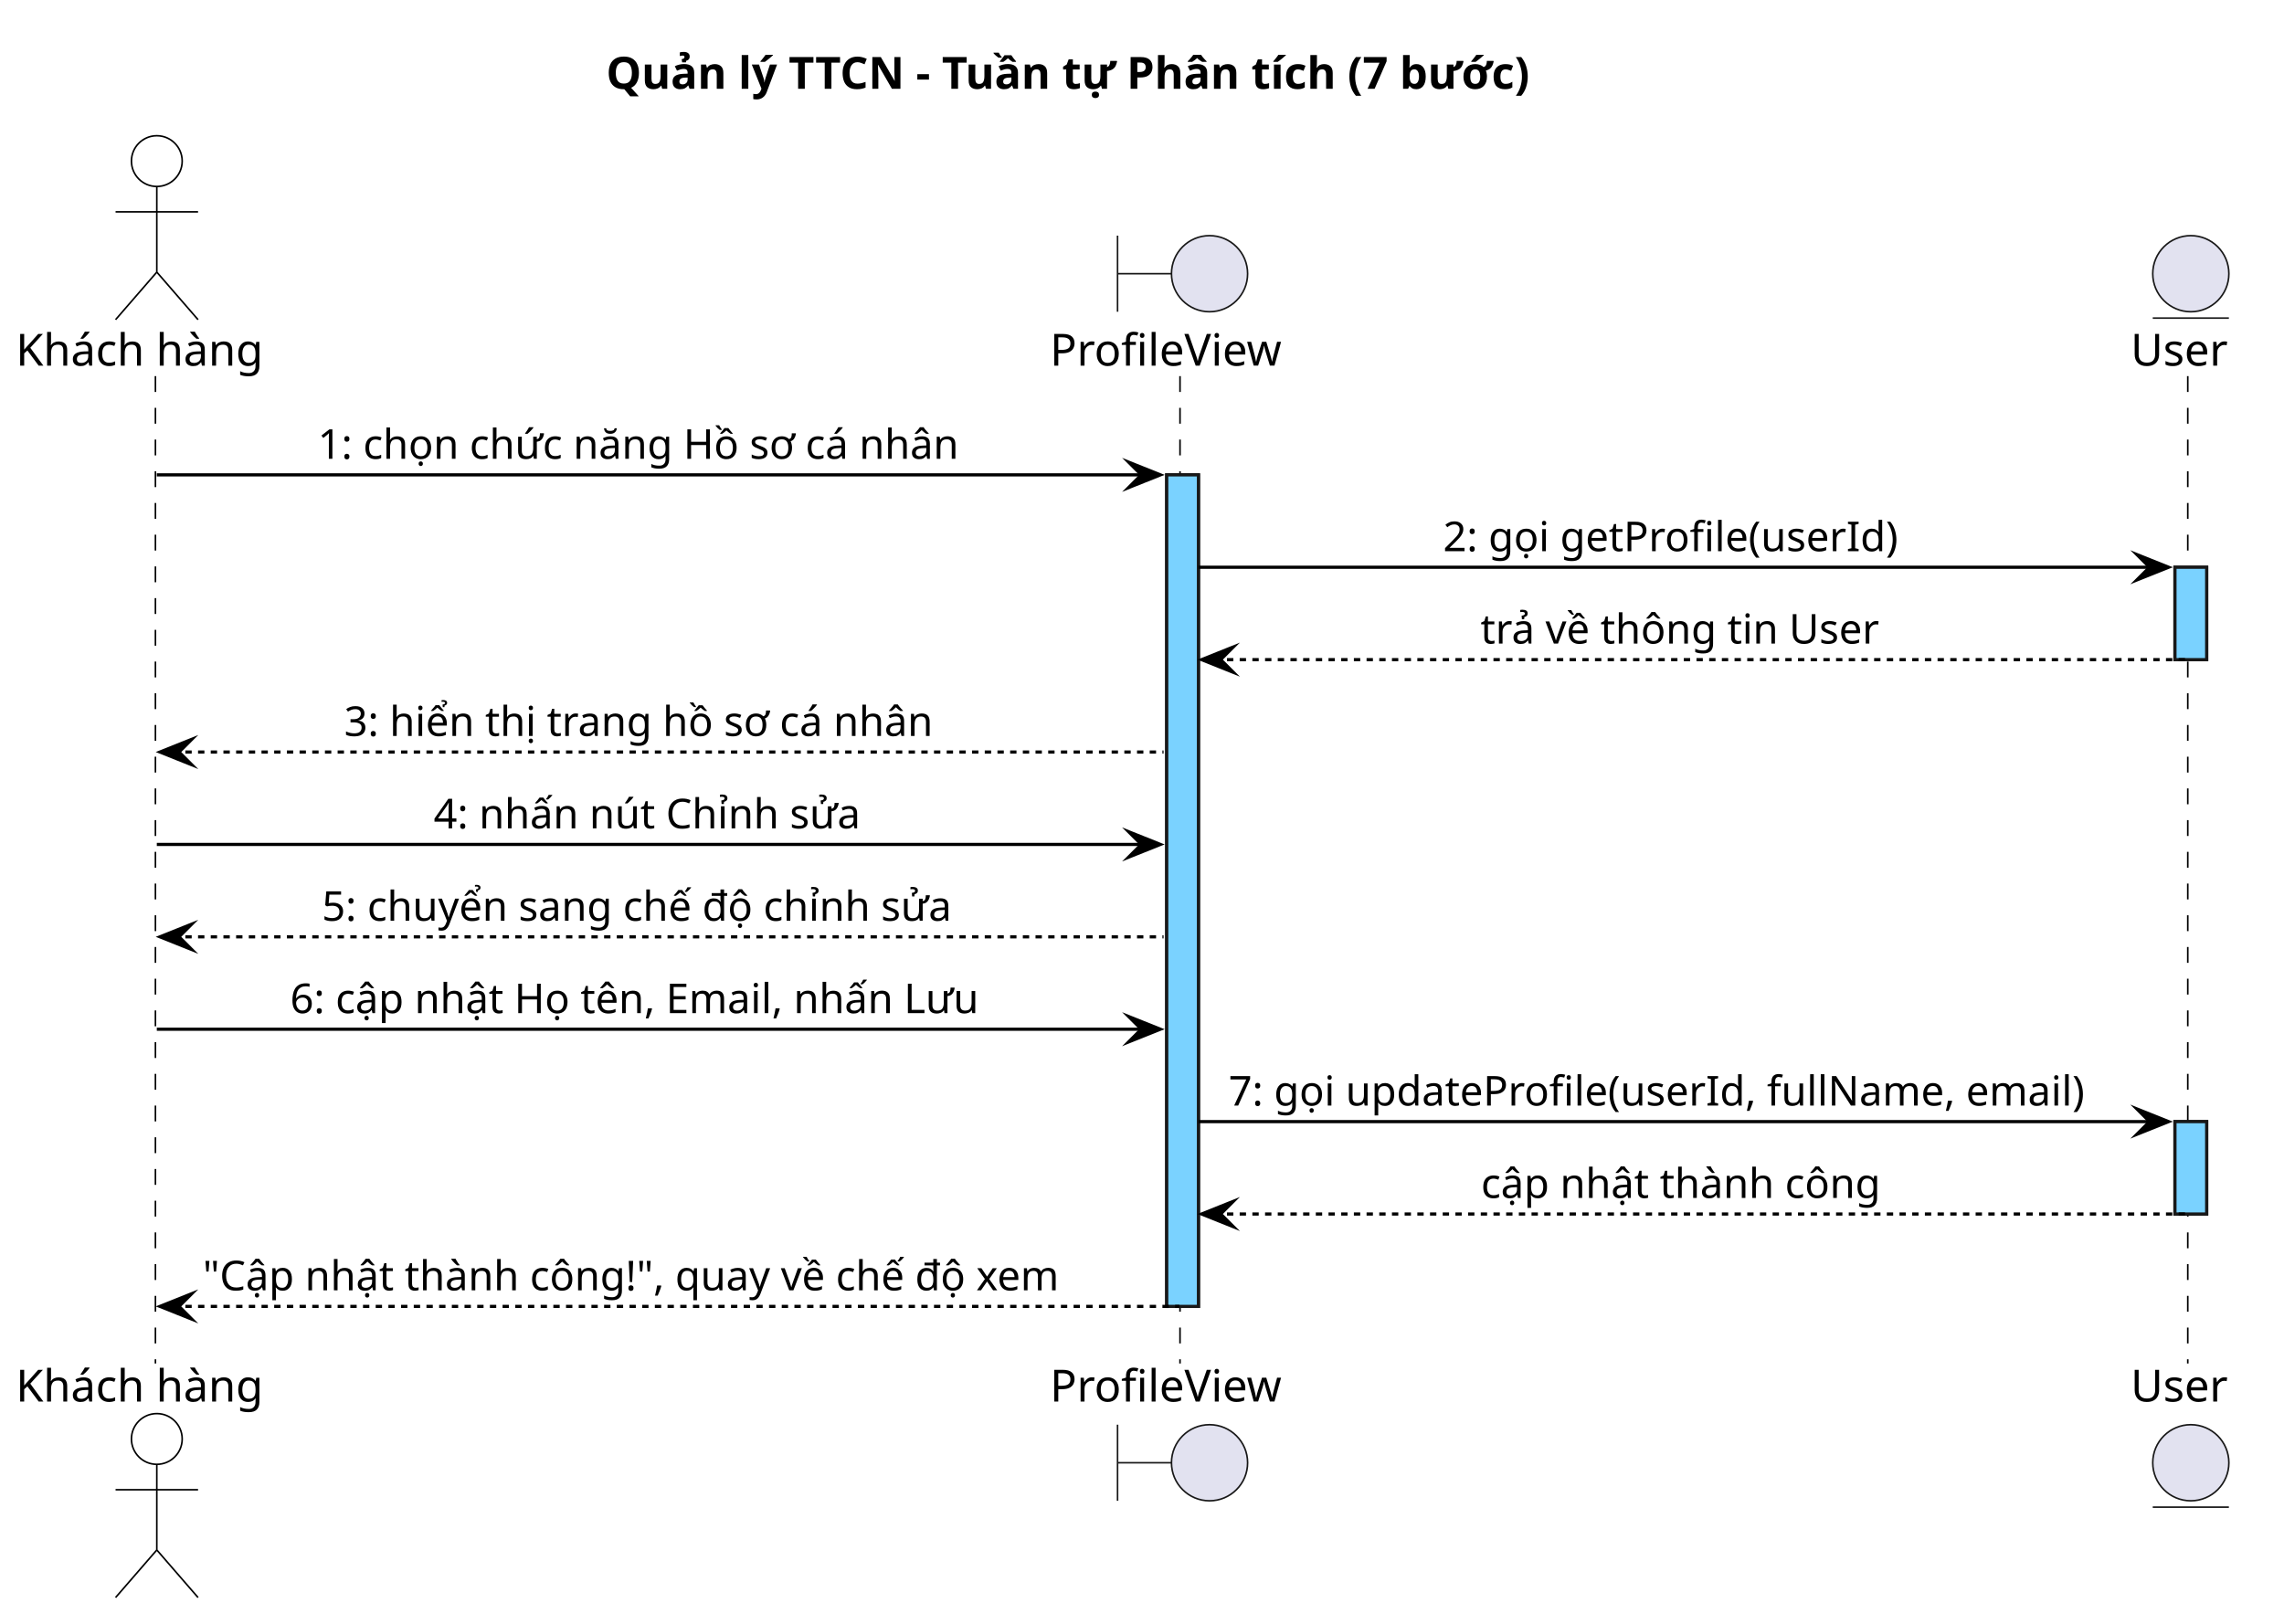
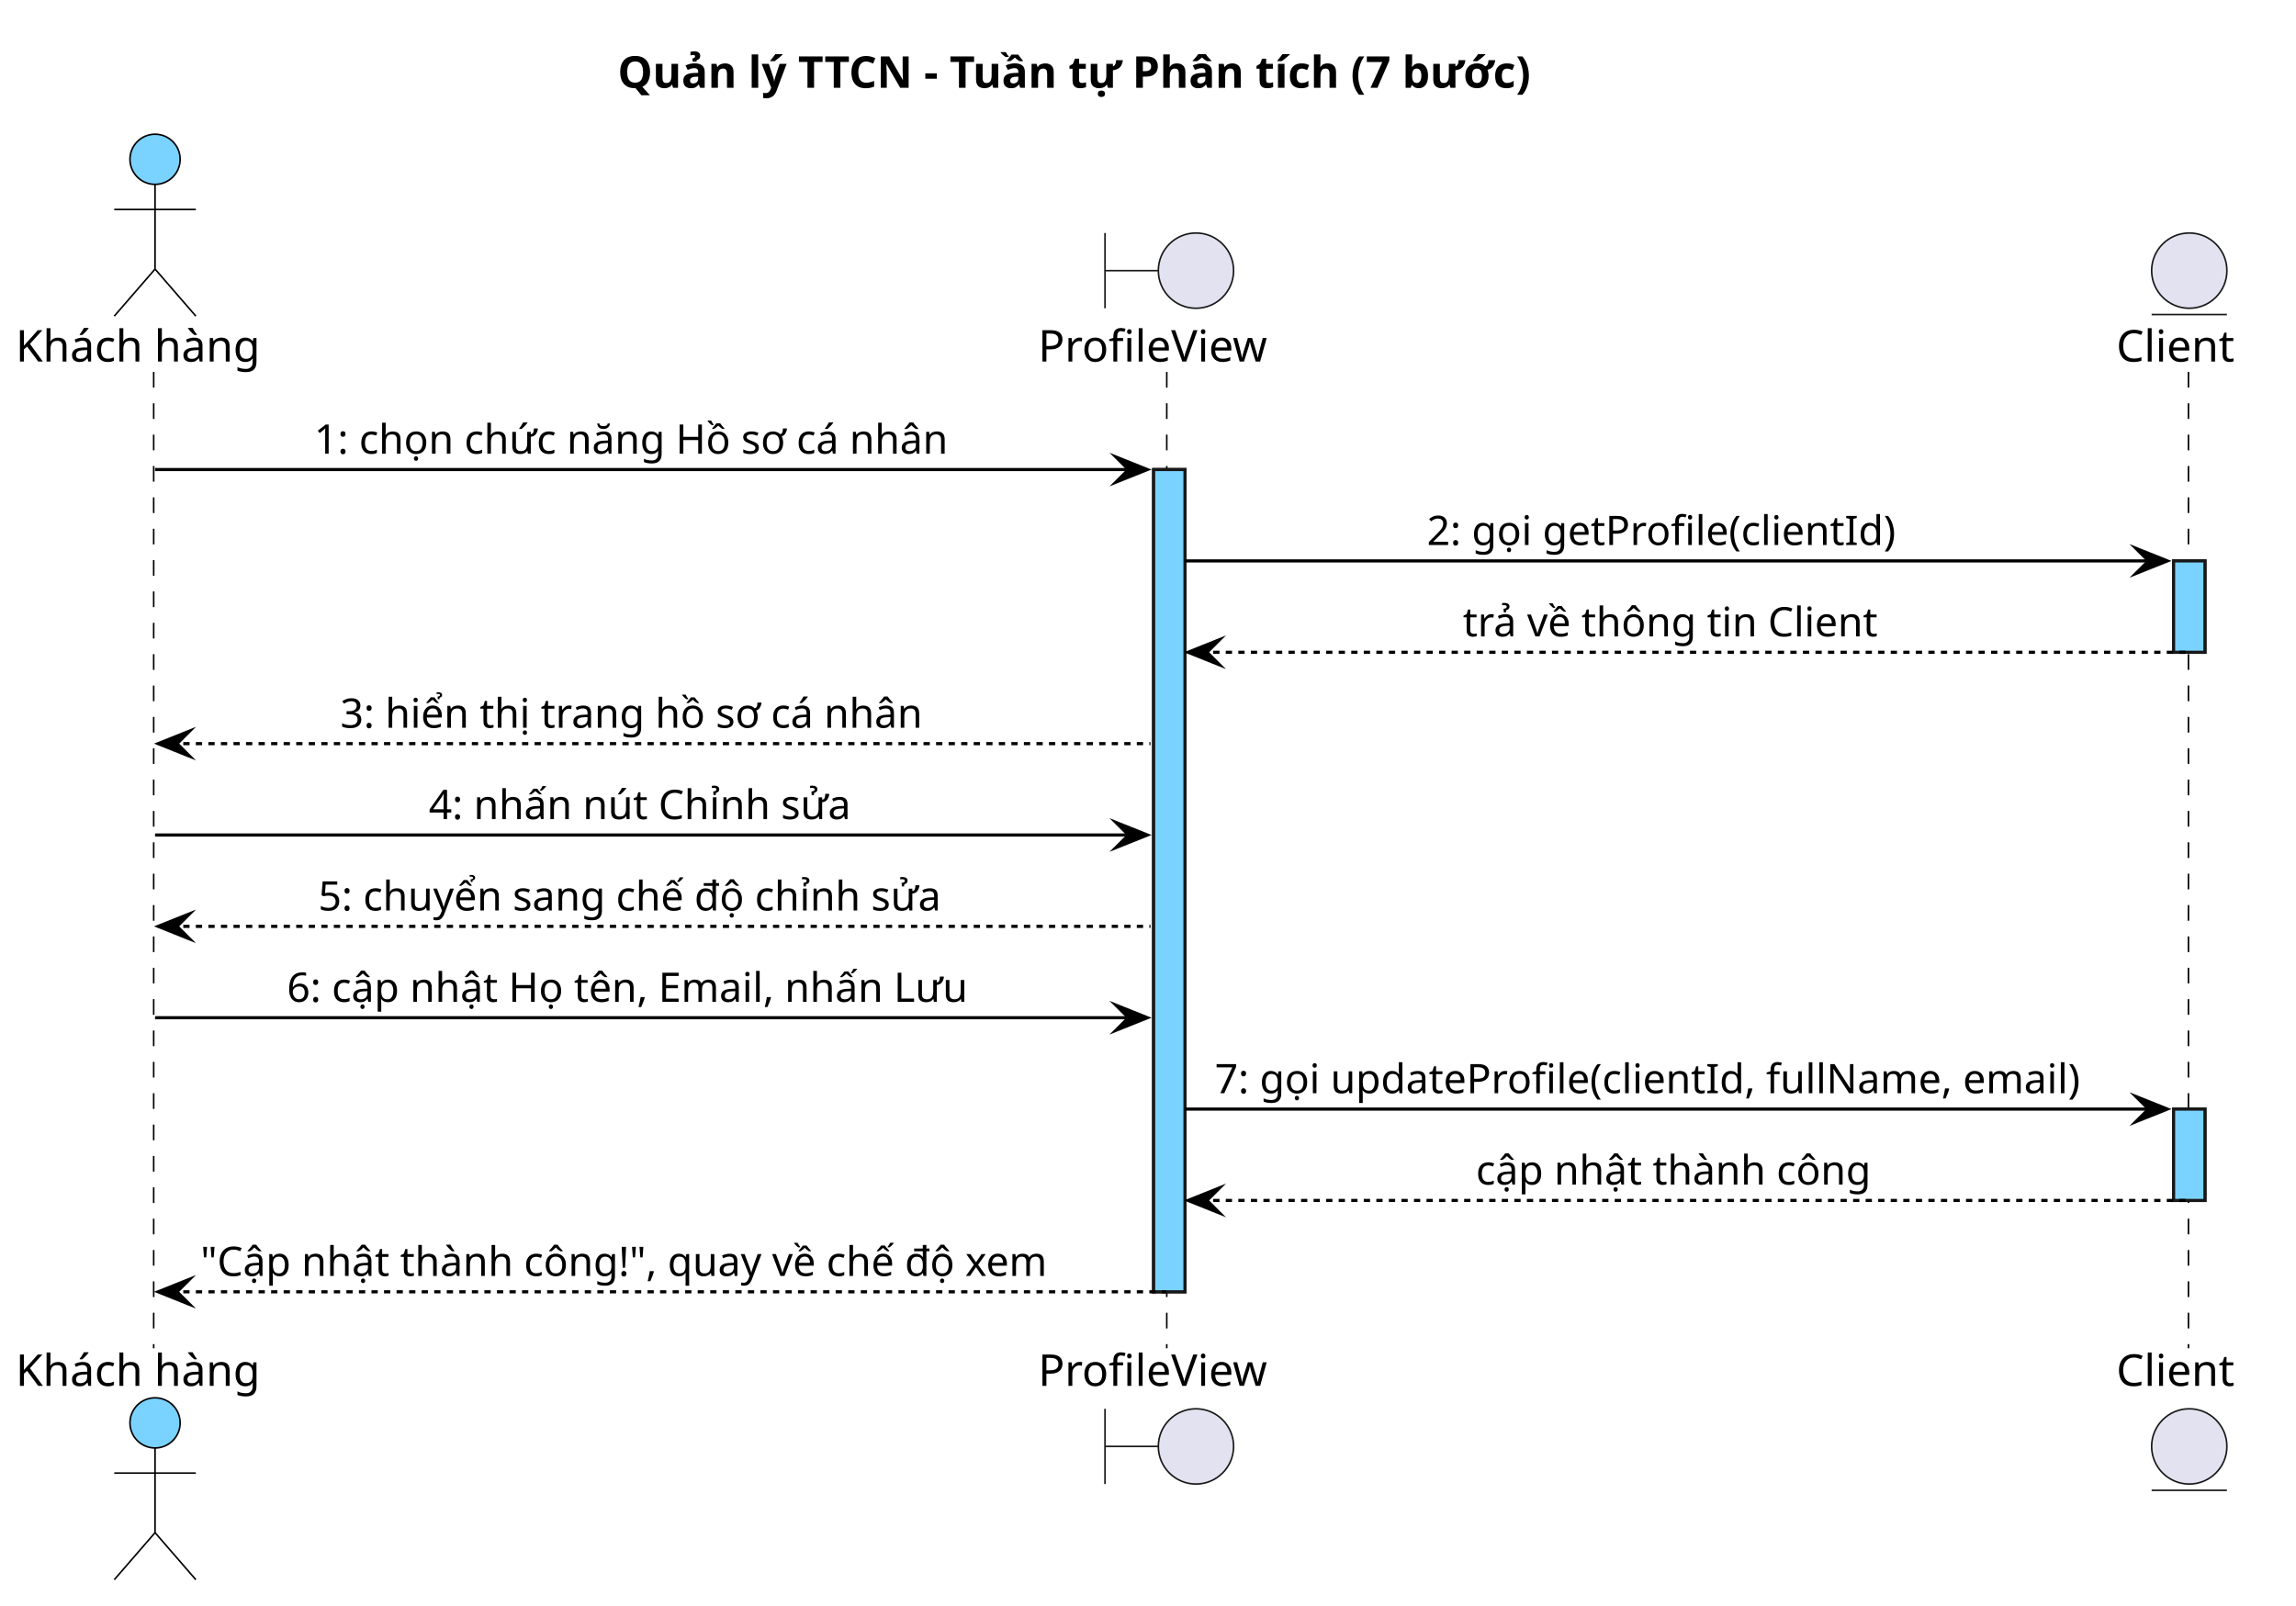
- <svg xmlns="http://www.w3.org/2000/svg" contentStyleType="text/css" data-diagram-type="SEQUENCE" height="512px" preserveAspectRatio="none" style="width:720px;height:512px;background:#FFFFFF;" version="1.1" viewBox="0 0 720 512" width="720px" zoomAndPan="magnify">
+ <svg xmlns="http://www.w3.org/2000/svg" contentStyleType="text/css" data-diagram-type="SEQUENCE" height="512px" preserveAspectRatio="none" style="width:732px;height:512px;background:#FFFFFF;" version="1.1" viewBox="0 0 732 512" width="732px" zoomAndPan="magnify">
  <defs />
  <g>
    <g class="title" data-source-line="21">
-       <text fill="#000000" font-family="sans-serif" font-size="14" font-weight="700" lengthAdjust="spacing" textLength="331.406" x="191.086" y="27.995">Quản lý TTCN - Tuần tự Phân tích (7 bước)</text>
+       <text fill="#000000" font-family="sans-serif" font-size="14" font-weight="700" lengthAdjust="spacing" textLength="331.406" x="196.917" y="27.995">Quản lý TTCN - Tuần tự Phân tích (7 bước)</text>
    </g>
    <g>
      <rect fill="#7AD2FF" height="262.195" style="stroke:#181818;stroke-width:1;" width="10" x="367.793" y="149.727" />
    </g>
    <g>
-       <rect fill="#7AD2FF" height="29.133" style="stroke:#181818;stroke-width:1;" width="10" x="685.624" y="178.859" />
+       <rect fill="#7AD2FF" height="29.133" style="stroke:#181818;stroke-width:1;" width="10" x="692.974" y="178.859" />
    </g>
    <g>
-       <rect fill="#7AD2FF" height="29.133" style="stroke:#181818;stroke-width:1;" width="10" x="685.624" y="353.656" />
+       <rect fill="#7AD2FF" height="29.133" style="stroke:#181818;stroke-width:1;" width="10" x="692.974" y="353.656" />
    </g>
    <g class="participant-lifeline" data-entity-uid="part1" data-qualified-name="Actor" data-source-line="23" id="part1-lifeline">
      <g>
        <rect fill="#000000" fill-opacity="0" height="311.328" width="8" x="45.433" y="118.594" />
        <line style="stroke:#000000;stroke-width:0.5;stroke-dasharray:5,5;" x1="49" x2="49" y1="118.594" y2="429.922" />
      </g>
    </g>
    <g class="participant-lifeline" data-entity-uid="part2" data-qualified-name="B1" data-source-line="24" id="part2-lifeline">
      <g>
        <rect fill="#000000" fill-opacity="0" height="311.328" width="8" x="368.793" y="118.594" />
        <line style="stroke:#000000;stroke-width:0.5;stroke-dasharray:5,5;" x1="371.985" x2="371.985" y1="118.594" y2="429.922" />
      </g>
    </g>
    <g class="participant-lifeline" data-entity-uid="part3" data-qualified-name="E1" data-source-line="25" id="part3-lifeline">
      <g>
-         <rect fill="#000000" fill-opacity="0" height="311.328" width="8" x="686.624" y="118.594" />
-         <line style="stroke:#000000;stroke-width:0.5;stroke-dasharray:5,5;" x1="689.668" x2="689.668" y1="118.594" y2="429.922" />
+         <rect fill="#000000" fill-opacity="0" height="311.328" width="8" x="693.974" y="118.594" />
+         <line style="stroke:#000000;stroke-width:0.5;stroke-dasharray:5,5;" x1="697.709" x2="697.709" y1="118.594" y2="429.922" />
      </g>
    </g>
    <g class="participant participant-head" data-entity-uid="part1" data-qualified-name="Actor" data-source-line="23" id="part1-head">
      <text fill="#000000" font-family="sans-serif" font-size="14" lengthAdjust="spacing" textLength="82.865" x="5" y="115.292">Khách hàng</text>
-       <ellipse cx="49.433" cy="50.797" fill="none" rx="8" ry="8" style="stroke:#000000;stroke-width:0.5;" />
+       <ellipse cx="49.433" cy="50.797" fill="#7AD2FF" rx="8" ry="8" style="stroke:#000000;stroke-width:0.5;" />
      <path d="M49.433,58.797 L49.433,85.797 M36.433,66.797 L62.433,66.797 M49.433,85.797 L36.433,100.797 M49.433,85.797 L62.433,100.797" fill="none" style="stroke:#000000;stroke-width:0.5;" />
    </g>
    <g class="participant participant-tail" data-entity-uid="part1" data-qualified-name="Actor" data-source-line="23" id="part1-tail">
      <text fill="#000000" font-family="sans-serif" font-size="14" lengthAdjust="spacing" textLength="82.865" x="5" y="441.917">Khách hàng</text>
-       <ellipse cx="49.433" cy="453.719" fill="none" rx="8" ry="8" style="stroke:#000000;stroke-width:0.5;" />
+       <ellipse cx="49.433" cy="453.719" fill="#7AD2FF" rx="8" ry="8" style="stroke:#000000;stroke-width:0.5;" />
      <path d="M49.433,461.719 L49.433,488.719 M36.433,469.719 L62.433,469.719 M49.433,488.719 L36.433,503.719 M49.433,488.719 L62.433,503.719" fill="none" style="stroke:#000000;stroke-width:0.5;" />
    </g>
    <g class="participant participant-head" data-entity-uid="part2" data-qualified-name="B1" data-source-line="24" id="part2-head">
      <text fill="#000000" font-family="sans-serif" font-size="14" lengthAdjust="spacing" textLength="77.615" x="330.985" y="115.292">ProfileView</text>
      <path d="M352.293,74.297 L352.293,98.297 M352.293,86.297 L369.293,86.297" fill="none" style="stroke:#181818;stroke-width:0.5;" />
      <ellipse cx="381.293" cy="86.297" fill="#E2E2F0" rx="12" ry="12" style="stroke:#181818;stroke-width:0.5;" />
    </g>
    <g class="participant participant-tail" data-entity-uid="part2" data-qualified-name="B1" data-source-line="24" id="part2-tail">
      <text fill="#000000" font-family="sans-serif" font-size="14" lengthAdjust="spacing" textLength="77.615" x="330.985" y="441.917">ProfileView</text>
      <path d="M352.293,449.219 L352.293,473.219 M352.293,461.219 L369.293,461.219" fill="none" style="stroke:#181818;stroke-width:0.5;" />
      <ellipse cx="381.293" cy="461.219" fill="#E2E2F0" rx="12" ry="12" style="stroke:#181818;stroke-width:0.5;" />
    </g>
    <g class="participant participant-head" data-entity-uid="part3" data-qualified-name="E1" data-source-line="25" id="part3-head">
-       <text fill="#000000" font-family="sans-serif" font-size="14" lengthAdjust="spacing" textLength="31.91" x="671.668" y="115.292">User</text>
-       <ellipse cx="690.624" cy="86.297" fill="#E2E2F0" rx="12" ry="12" style="stroke:#181818;stroke-width:0.5;" />
-       <line style="stroke:#181818;stroke-width:0.5;" x1="678.624" x2="702.624" y1="100.297" y2="100.297" />
+       <text fill="#000000" font-family="sans-serif" font-size="14" lengthAdjust="spacing" textLength="40.53" x="674.709" y="115.292">Client</text>
+       <ellipse cx="697.974" cy="86.297" fill="#E2E2F0" rx="12" ry="12" style="stroke:#181818;stroke-width:0.5;" />
+       <line style="stroke:#181818;stroke-width:0.5;" x1="685.974" x2="709.974" y1="100.297" y2="100.297" />
    </g>
    <g class="participant participant-tail" data-entity-uid="part3" data-qualified-name="E1" data-source-line="25" id="part3-tail">
-       <text fill="#000000" font-family="sans-serif" font-size="14" lengthAdjust="spacing" textLength="31.91" x="671.668" y="441.917">User</text>
-       <ellipse cx="690.624" cy="461.219" fill="#E2E2F0" rx="12" ry="12" style="stroke:#181818;stroke-width:0.5;" />
-       <line style="stroke:#181818;stroke-width:0.5;" x1="678.624" x2="702.624" y1="475.219" y2="475.219" />
+       <text fill="#000000" font-family="sans-serif" font-size="14" lengthAdjust="spacing" textLength="40.53" x="674.709" y="441.917">Client</text>
+       <ellipse cx="697.974" cy="461.219" fill="#E2E2F0" rx="12" ry="12" style="stroke:#181818;stroke-width:0.5;" />
+       <line style="stroke:#181818;stroke-width:0.5;" x1="685.974" x2="709.974" y1="475.219" y2="475.219" />
    </g>
    <g>
      <rect fill="#7AD2FF" height="262.195" style="stroke:#181818;stroke-width:1;" width="10" x="367.793" y="149.727" />
    </g>
    <g>
-       <rect fill="#7AD2FF" height="29.133" style="stroke:#181818;stroke-width:1;" width="10" x="685.624" y="178.859" />
+       <rect fill="#7AD2FF" height="29.133" style="stroke:#181818;stroke-width:1;" width="10" x="692.974" y="178.859" />
    </g>
    <g>
-       <rect fill="#7AD2FF" height="29.133" style="stroke:#181818;stroke-width:1;" width="10" x="685.624" y="353.656" />
+       <rect fill="#7AD2FF" height="29.133" style="stroke:#181818;stroke-width:1;" width="10" x="692.974" y="353.656" />
    </g>
    <g class="message" data-entity-1="part1" data-entity-2="part2" data-source-line="27" id="msg1">
      <polygon fill="#000000" points="355.793,145.727,365.793,149.727,355.793,153.727,359.793,149.727" style="stroke:#000000;stroke-width:1;stroke-linejoin:miter;stroke-miterlimit:10;" />
      <line style="stroke:#000000;stroke-width:1;" x1="49.433" x2="361.793" y1="149.727" y2="149.727" />
      <text fill="#000000" font-family="sans-serif" font-size="13" lengthAdjust="spacing" textLength="216.88" x="100.172" y="144.661">1: chọn chức năng Hồ sơ cá nhân</text>
    </g>
    <g class="message" data-entity-1="part2" data-entity-2="part3" data-source-line="29" id="msg2">
-       <polygon fill="#000000" points="673.624,174.859,683.624,178.859,673.624,182.859,677.624,178.859" style="stroke:#000000;stroke-width:1;stroke-linejoin:miter;stroke-miterlimit:10;" />
-       <line style="stroke:#000000;stroke-width:1;" x1="377.793" x2="679.624" y1="178.859" y2="178.859" />
-       <text fill="#000000" font-family="sans-serif" font-size="13" lengthAdjust="spacing" textLength="153.601" x="454.908" y="173.793">2: gọi getProfile(userId)</text>
+       <polygon fill="#000000" points="680.974,174.859,690.974,178.859,680.974,182.859,684.974,178.859" style="stroke:#000000;stroke-width:1;stroke-linejoin:miter;stroke-miterlimit:10;" />
+       <line style="stroke:#000000;stroke-width:1;" x1="377.793" x2="686.974" y1="178.859" y2="178.859" />
+       <text fill="#000000" font-family="sans-serif" font-size="13" lengthAdjust="spacing" textLength="160.951" x="454.908" y="173.793">2: gọi getProfile(clientId)</text>
    </g>
    <g class="message" data-entity-1="part3" data-entity-2="part2" data-source-line="31" id="msg3">
      <polygon fill="#000000" points="388.793,203.992,378.793,207.992,388.793,211.992,384.793,207.992" style="stroke:#000000;stroke-width:1;stroke-linejoin:miter;stroke-miterlimit:10;" />
-       <line style="stroke:#000000;stroke-width:1;stroke-dasharray:2,2;" x1="382.793" x2="689.624" y1="207.992" y2="207.992" />
-       <text fill="#000000" font-family="sans-serif" font-size="13" lengthAdjust="spacing" textLength="134.989" x="466.713" y="202.926">trả về thông tin User</text>
+       <line style="stroke:#000000;stroke-width:1;stroke-dasharray:2,2;" x1="382.793" x2="696.974" y1="207.992" y2="207.992" />
+       <text fill="#000000" font-family="sans-serif" font-size="13" lengthAdjust="spacing" textLength="142.994" x="466.387" y="202.926">trả về thông tin Client</text>
    </g>
    <g class="message" data-entity-1="part2" data-entity-2="part1" data-source-line="33" id="msg4">
      <polygon fill="#000000" points="60.433,233.125,50.433,237.125,60.433,241.125,56.433,237.125" style="stroke:#000000;stroke-width:1;stroke-linejoin:miter;stroke-miterlimit:10;" />
      <line style="stroke:#000000;stroke-width:1;stroke-dasharray:2,2;" x1="54.433" x2="366.793" y1="237.125" y2="237.125" />
      <text fill="#000000" font-family="sans-serif" font-size="13" lengthAdjust="spacing" textLength="200.231" x="108.497" y="232.059">3: hiển thị trang hồ sơ cá nhân</text>
    </g>
    <g class="message" data-entity-1="part1" data-entity-2="part2" data-source-line="34" id="msg5">
      <polygon fill="#000000" points="355.793,262.258,365.793,266.258,355.793,270.258,359.793,266.258" style="stroke:#000000;stroke-width:1;stroke-linejoin:miter;stroke-miterlimit:10;" />
      <line style="stroke:#000000;stroke-width:1;" x1="49.433" x2="361.793" y1="266.258" y2="266.258" />
      <text fill="#000000" font-family="sans-serif" font-size="13" lengthAdjust="spacing" textLength="143.825" x="136.7" y="261.192">4: nhấn nút Chỉnh sửa</text>
    </g>
    <g class="message" data-entity-1="part2" data-entity-2="part1" data-source-line="35" id="msg6">
      <polygon fill="#000000" points="60.433,291.391,50.433,295.391,60.433,299.391,56.433,295.391" style="stroke:#000000;stroke-width:1;stroke-linejoin:miter;stroke-miterlimit:10;" />
      <line style="stroke:#000000;stroke-width:1;stroke-dasharray:2,2;" x1="54.433" x2="366.793" y1="295.391" y2="295.391" />
      <text fill="#000000" font-family="sans-serif" font-size="13" lengthAdjust="spacing" textLength="214.278" x="101.474" y="290.325">5: chuyển sang chế độ chỉnh sửa</text>
    </g>
    <g class="message" data-entity-1="part1" data-entity-2="part2" data-source-line="36" id="msg7">
      <polygon fill="#000000" points="355.793,320.523,365.793,324.523,355.793,328.523,359.793,324.523" style="stroke:#000000;stroke-width:1;stroke-linejoin:miter;stroke-miterlimit:10;" />
      <line style="stroke:#000000;stroke-width:1;" x1="49.433" x2="361.793" y1="324.523" y2="324.523" />
      <text fill="#000000" font-family="sans-serif" font-size="13" lengthAdjust="spacing" textLength="234.286" x="91.47" y="319.457">6: cập nhật Họ tên, Email, nhấn Lưu</text>
    </g>
    <g class="message" data-entity-1="part2" data-entity-2="part3" data-source-line="37" id="msg8">
-       <polygon fill="#000000" points="673.624,349.656,683.624,353.656,673.624,357.656,677.624,353.656" style="stroke:#000000;stroke-width:1;stroke-linejoin:miter;stroke-miterlimit:10;" />
-       <line style="stroke:#000000;stroke-width:1;" x1="377.793" x2="679.624" y1="353.656" y2="353.656" />
-       <text fill="#000000" font-family="sans-serif" font-size="13" lengthAdjust="spacing" textLength="288.831" x="387.293" y="348.59">7: gọi updateProfile(userId, fullName, email)</text>
+       <polygon fill="#000000" points="680.974,349.656,690.974,353.656,680.974,357.656,684.974,353.656" style="stroke:#000000;stroke-width:1;stroke-linejoin:miter;stroke-miterlimit:10;" />
+       <line style="stroke:#000000;stroke-width:1;" x1="377.793" x2="686.974" y1="353.656" y2="353.656" />
+       <text fill="#000000" font-family="sans-serif" font-size="13" lengthAdjust="spacing" textLength="296.182" x="387.293" y="348.59">7: gọi updateProfile(clientId, fullName, email)</text>
    </g>
    <g class="message" data-entity-1="part3" data-entity-2="part2" data-source-line="39" id="msg9">
      <polygon fill="#000000" points="388.793,378.789,378.793,382.789,388.793,386.789,384.793,382.789" style="stroke:#000000;stroke-width:1;stroke-linejoin:miter;stroke-miterlimit:10;" />
-       <line style="stroke:#000000;stroke-width:1;stroke-dasharray:2,2;" x1="382.793" x2="689.624" y1="382.789" y2="382.789" />
-       <text fill="#000000" font-family="sans-serif" font-size="13" lengthAdjust="spacing" textLength="134.678" x="466.869" y="377.723">cập nhật thành công</text>
+       <line style="stroke:#000000;stroke-width:1;stroke-dasharray:2,2;" x1="382.793" x2="696.974" y1="382.789" y2="382.789" />
+       <text fill="#000000" font-family="sans-serif" font-size="13" lengthAdjust="spacing" textLength="134.678" x="470.544" y="377.723">cập nhật thành công</text>
    </g>
    <g class="message" data-entity-1="part2" data-entity-2="part1" data-source-line="41" id="msg10">
      <polygon fill="#000000" points="60.433,407.922,50.433,411.922,60.433,415.922,56.433,411.922" style="stroke:#000000;stroke-width:1;stroke-linejoin:miter;stroke-miterlimit:10;" />
      <line style="stroke:#000000;stroke-width:1;stroke-dasharray:2,2;" x1="54.433" x2="371.793" y1="411.922" y2="411.922" />
      <text fill="#000000" font-family="sans-serif" font-size="13" lengthAdjust="spacing" textLength="294.36" x="63.933" y="406.856">"Cập nhật thành công!", quay về chế độ xem</text>
    </g>
  </g>
</svg>
